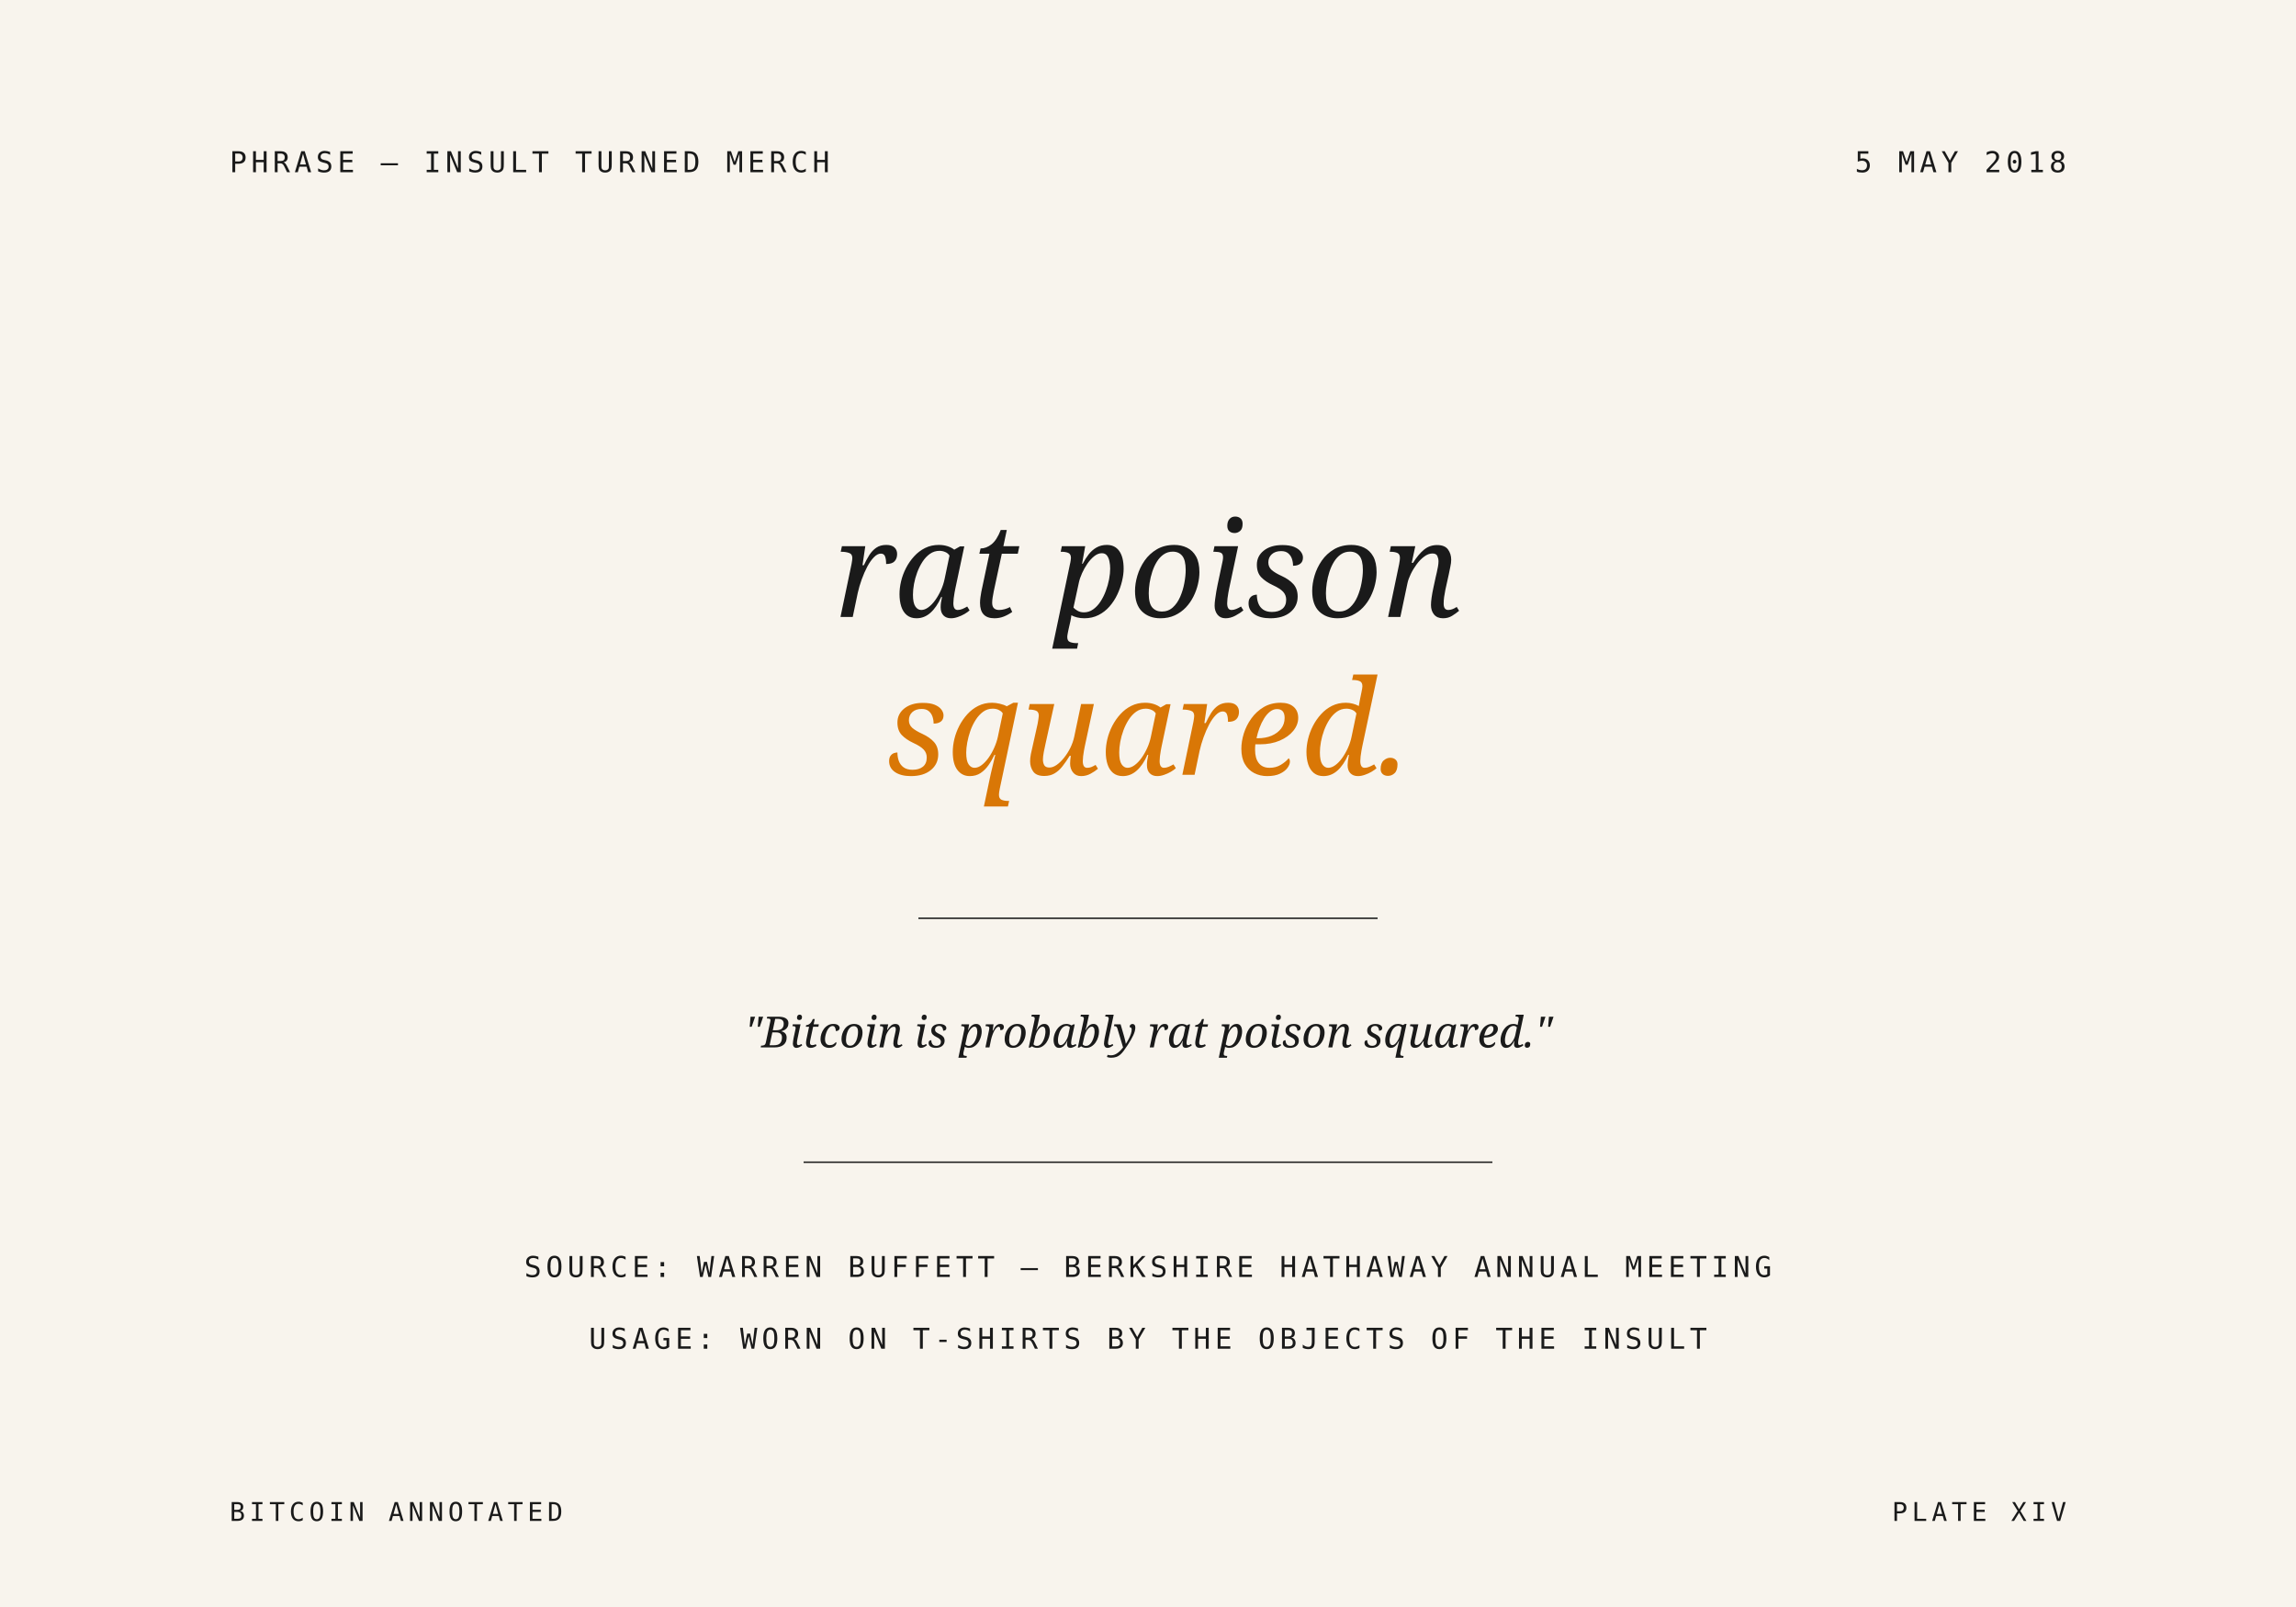
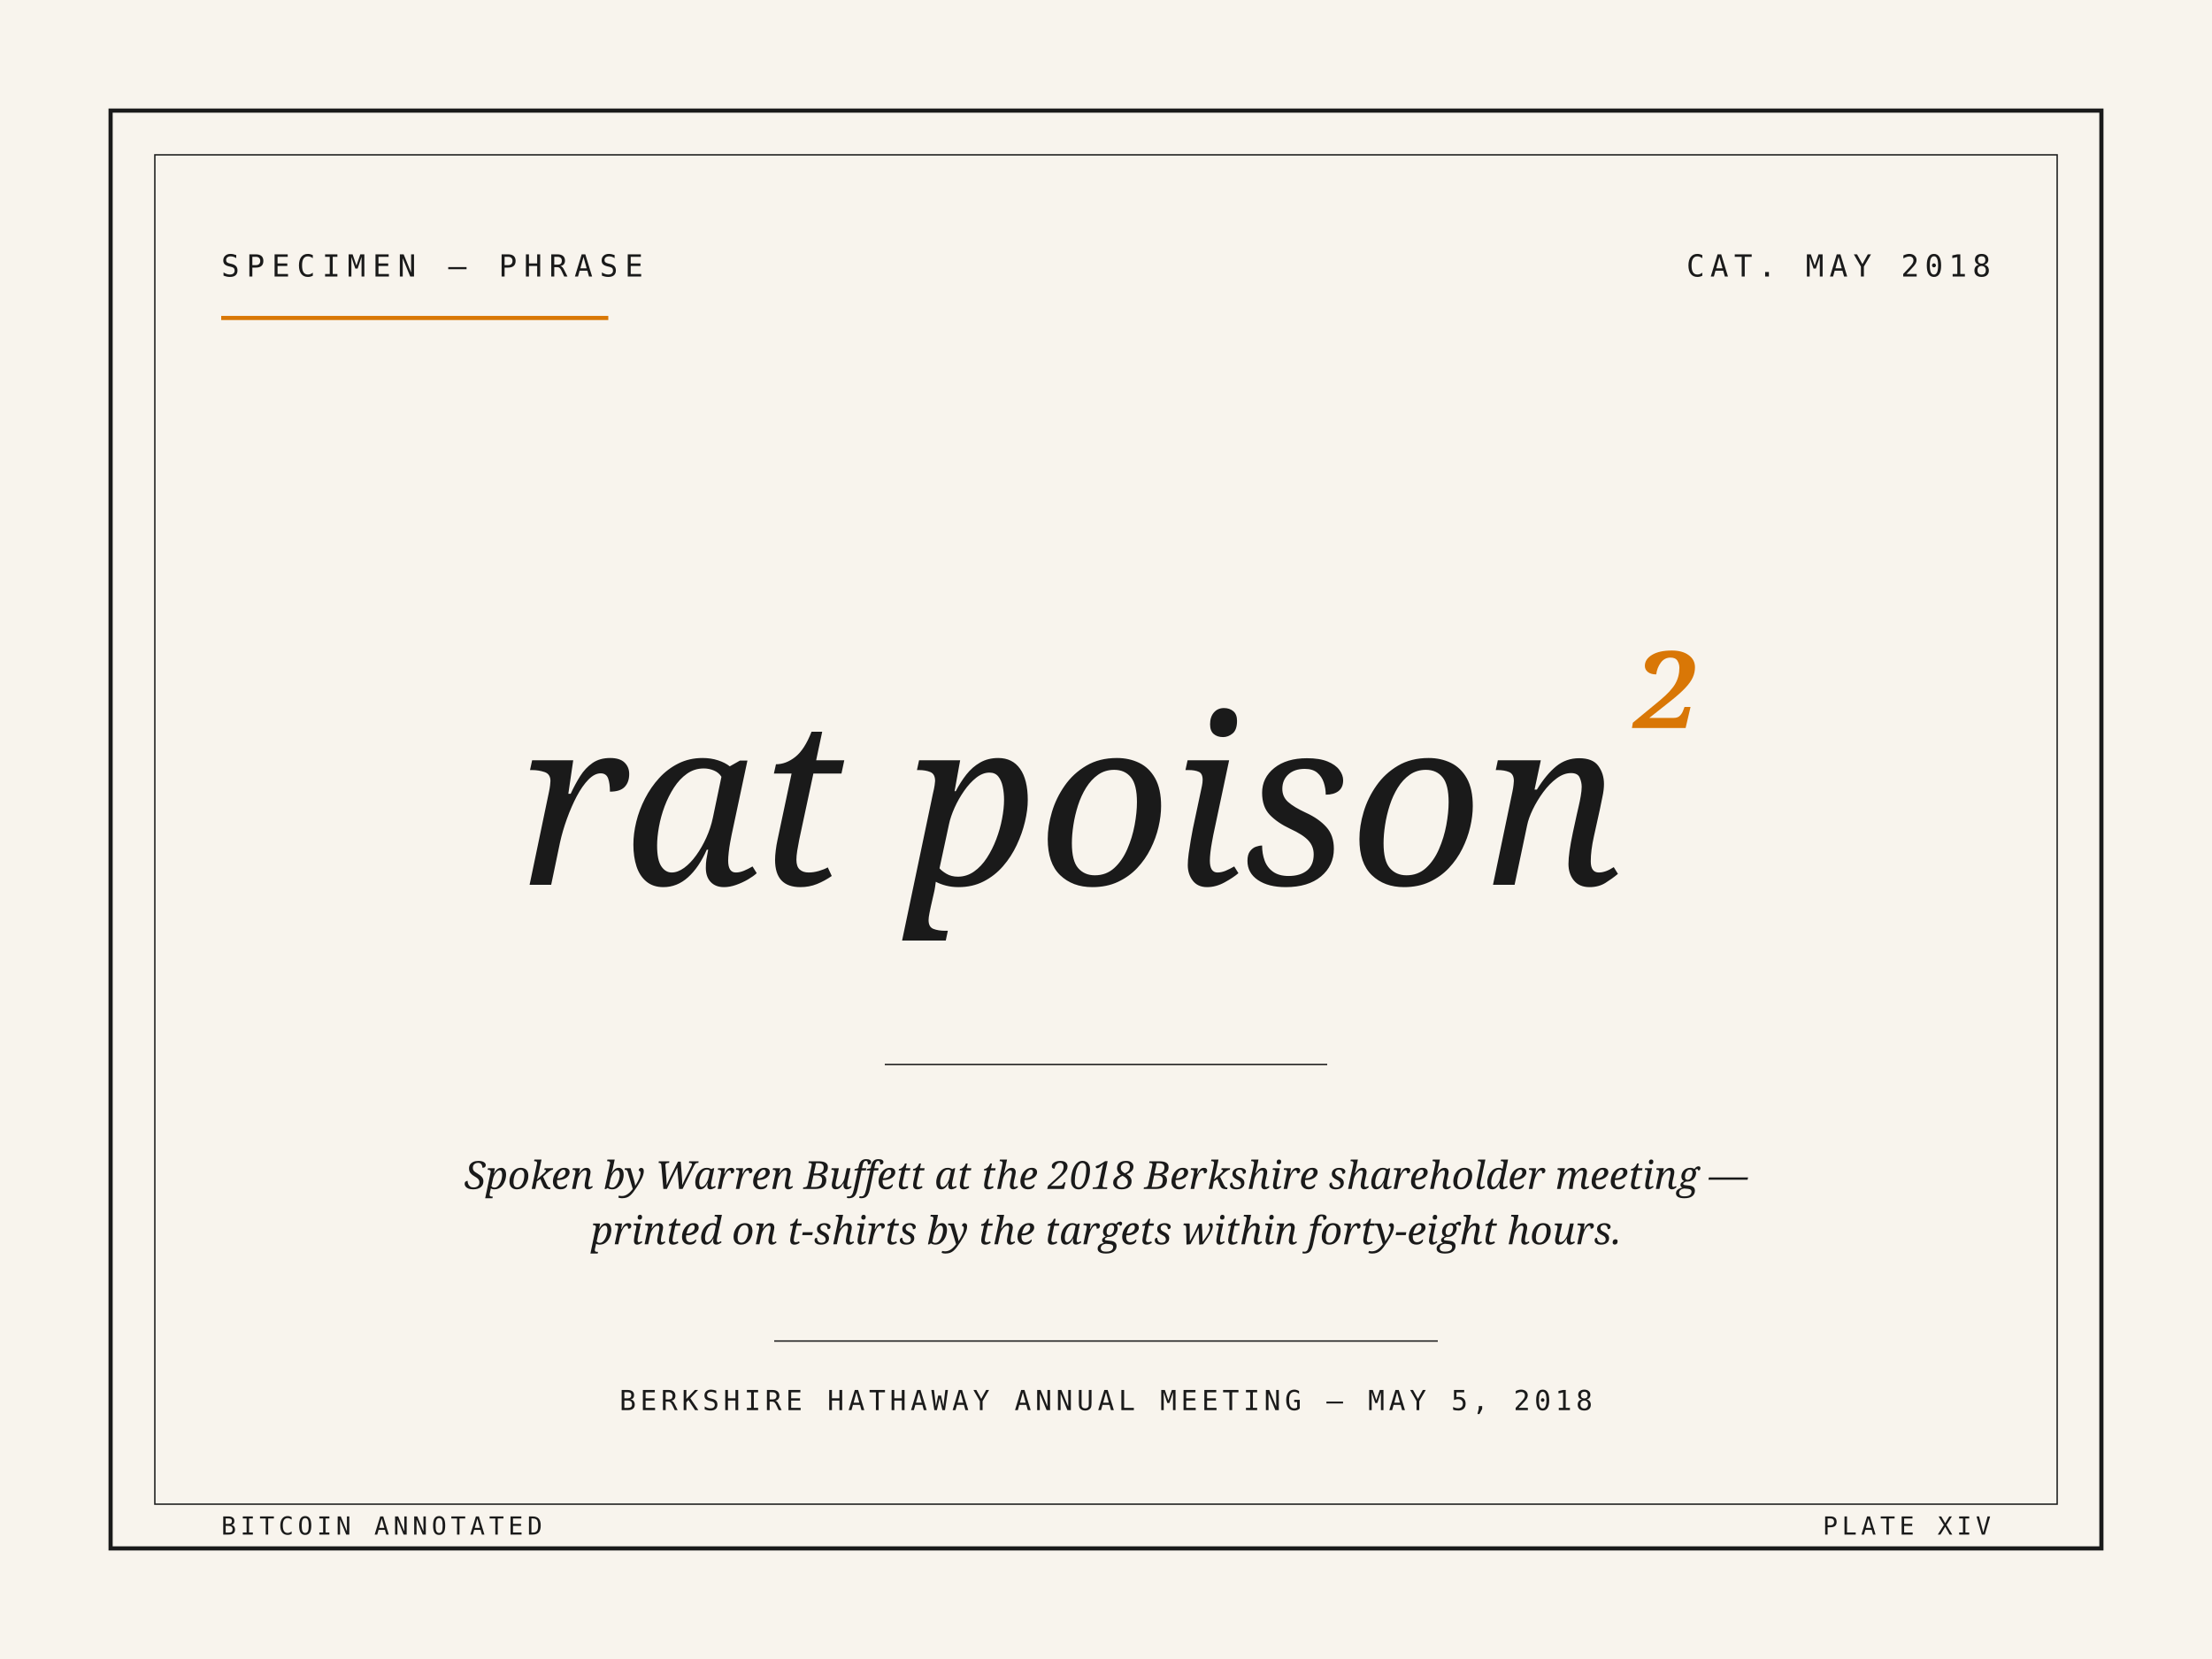
- <svg xmlns="http://www.w3.org/2000/svg" viewBox="0 0 800 560" width="800" height="560">
-   <rect width="800" height="560" fill="#f8f4ed" />
-   <text x="80" y="60" font-family="JetBrains Mono, monospace" font-size="10" fill="#1a1a1a" letter-spacing="1.5">PHRASE — INSULT TURNED MERCH</text>
-   <text x="720" y="60" font-family="JetBrains Mono, monospace" font-size="10" fill="#1a1a1a" letter-spacing="1.5" text-anchor="end">5 MAY 2018</text>
-   <text x="400" y="215" font-family="EB Garamond, Garamond, serif" font-style="italic" font-size="46" fill="#1a1a1a" text-anchor="middle" font-weight="500">rat poison</text>
-   <text x="400" y="270" font-family="EB Garamond, Garamond, serif" font-style="italic" font-size="46" fill="#d97706" text-anchor="middle" font-weight="500">squared.</text>
-   <line x1="320" y1="320" x2="480" y2="320" stroke="#1a1a1a" stroke-width="0.5" />
-   <text x="400" y="365" font-family="EB Garamond, Garamond, serif" font-style="italic" font-size="15" fill="#1a1a1a" text-anchor="middle">"Bitcoin is probably rat poison squared."</text>
-   <line x1="280" y1="405" x2="520" y2="405" stroke="#1a1a1a" stroke-width="0.5" />
-   <text x="400" y="445" font-family="JetBrains Mono, monospace" font-size="10" fill="#1a1a1a" letter-spacing="1.5" text-anchor="middle">SOURCE: WARREN BUFFETT — BERKSHIRE HATHAWAY ANNUAL MEETING</text>
-   <text x="400" y="470" font-family="JetBrains Mono, monospace" font-size="10" fill="#1a1a1a" letter-spacing="1.5" text-anchor="middle">USAGE: WORN ON T-SHIRTS BY THE OBJECTS OF THE INSULT</text>
-   <text x="80" y="530" font-family="JetBrains Mono, monospace" font-size="9" fill="#1a1a1a" letter-spacing="1.5">BITCOIN ANNOTATED</text>
-   <text x="720" y="530" font-family="JetBrains Mono, monospace" font-size="9" fill="#1a1a1a" letter-spacing="1.5" text-anchor="end">PLATE XIV</text>
+ <svg xmlns="http://www.w3.org/2000/svg" viewBox="0 0 800 600" width="800" height="600">
+   <rect width="800" height="600" fill="#f8f4ed" />
+   <rect x="40" y="40" width="720" height="520" fill="none" stroke="#1a1a1a" stroke-width="1.5" />
+   <rect x="56" y="56" width="688" height="488" fill="none" stroke="#1a1a1a" stroke-width="0.5" />
+   <text x="80" y="100" font-family="JetBrains Mono, monospace" font-size="11" fill="#1a1a1a" letter-spacing="2.5">SPECIMEN — PHRASE</text>
+   <line x1="80" y1="115" x2="220" y2="115" stroke="#d97706" stroke-width="1.5" />
+   <text x="720" y="100" font-family="JetBrains Mono, monospace" font-size="11" fill="#1a1a1a" letter-spacing="2" text-anchor="end">CAT. MAY 2018</text>
+   <text x="400" y="320" font-family="EB Garamond, Garamond, serif" font-style="italic" font-size="84" fill="#1a1a1a" text-anchor="middle" font-weight="500">rat poison<tspan font-size="64" fill="#d97706" dy="-32">²</tspan>
+   </text>
+   <line x1="320" y1="385" x2="480" y2="385" stroke="#1a1a1a" stroke-width="0.5" />
+   <text x="400" y="430" font-family="EB Garamond, Garamond, serif" font-style="italic" font-size="14" fill="#1a1a1a" text-anchor="middle">Spoken by Warren Buffett at the 2018 Berkshire shareholder meeting —</text>
+   <text x="400" y="450" font-family="EB Garamond, Garamond, serif" font-style="italic" font-size="14" fill="#1a1a1a" text-anchor="middle">printed on t-shirts by the targets within forty-eight hours.</text>
+   <line x1="280" y1="485" x2="520" y2="485" stroke="#1a1a1a" stroke-width="0.5" />
+   <text x="400" y="510" font-family="JetBrains Mono, monospace" font-size="10" fill="#1a1a1a" letter-spacing="1.5" text-anchor="middle">BERKSHIRE HATHAWAY ANNUAL MEETING — MAY 5, 2018</text>
+   <text x="80" y="555" font-family="JetBrains Mono, monospace" font-size="9" fill="#1a1a1a" letter-spacing="1.5">BITCOIN ANNOTATED</text>
+   <text x="720" y="555" font-family="JetBrains Mono, monospace" font-size="9" fill="#1a1a1a" letter-spacing="1.5" text-anchor="end">PLATE XIV</text>
</svg>
